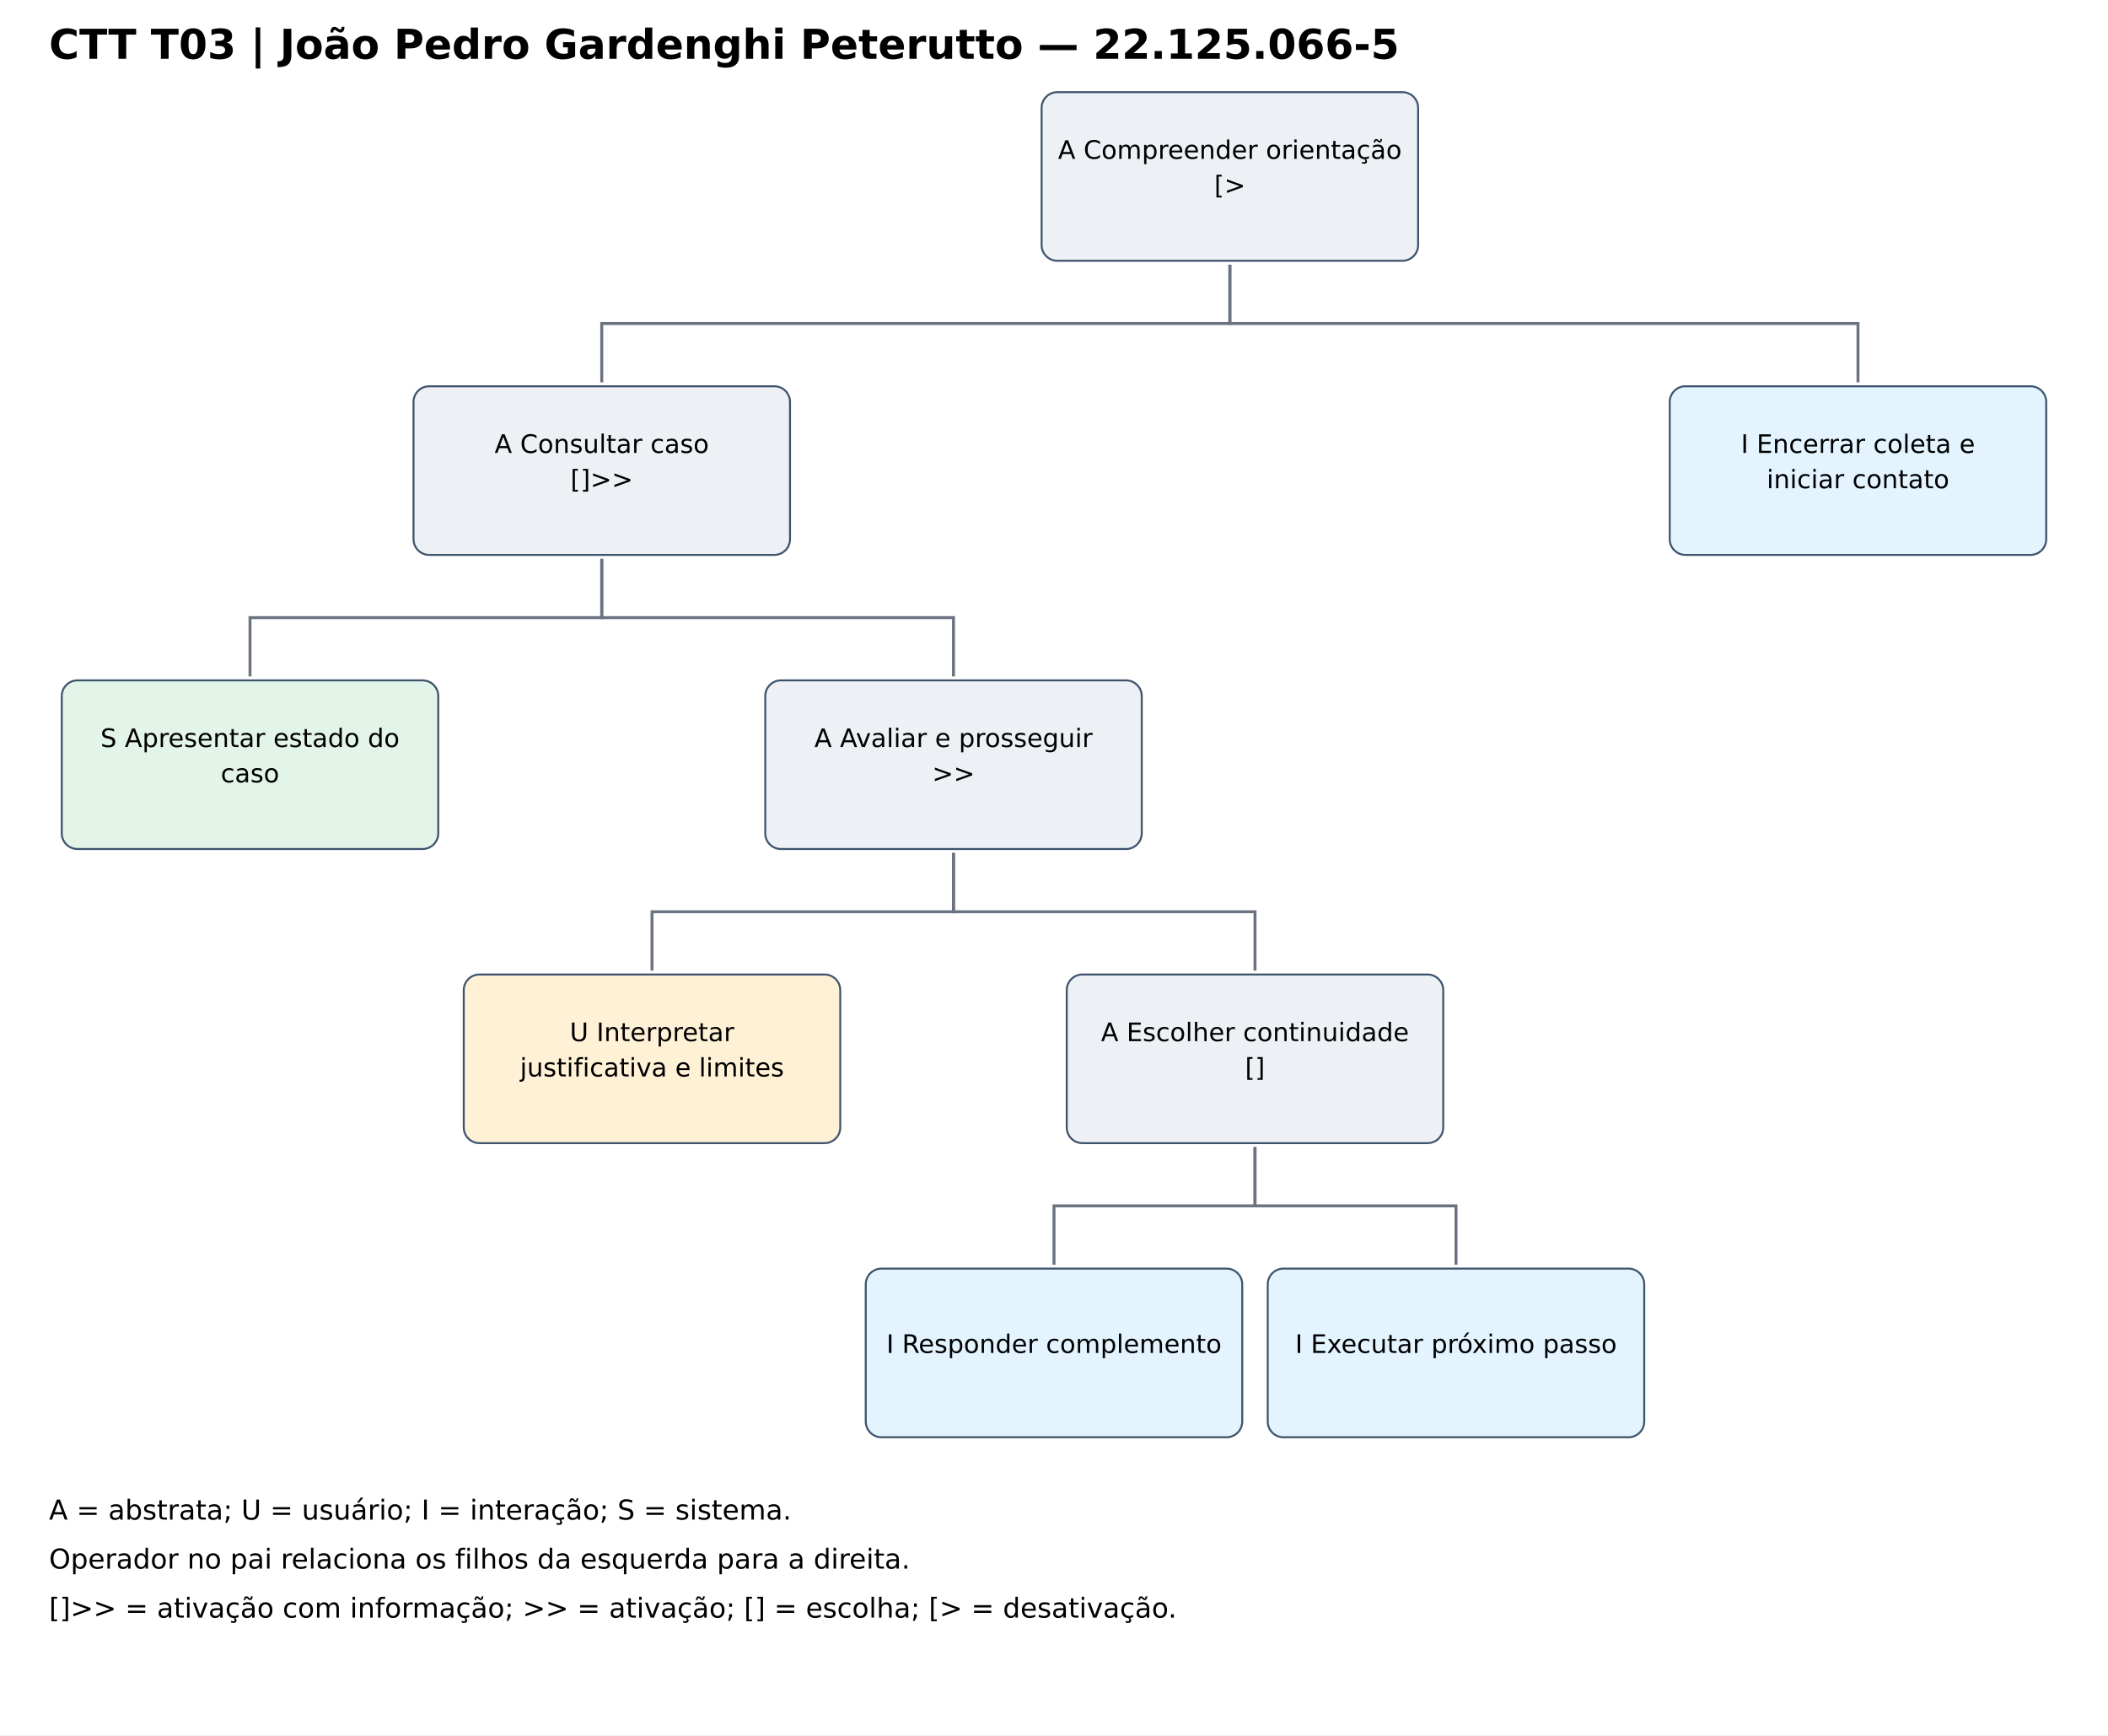
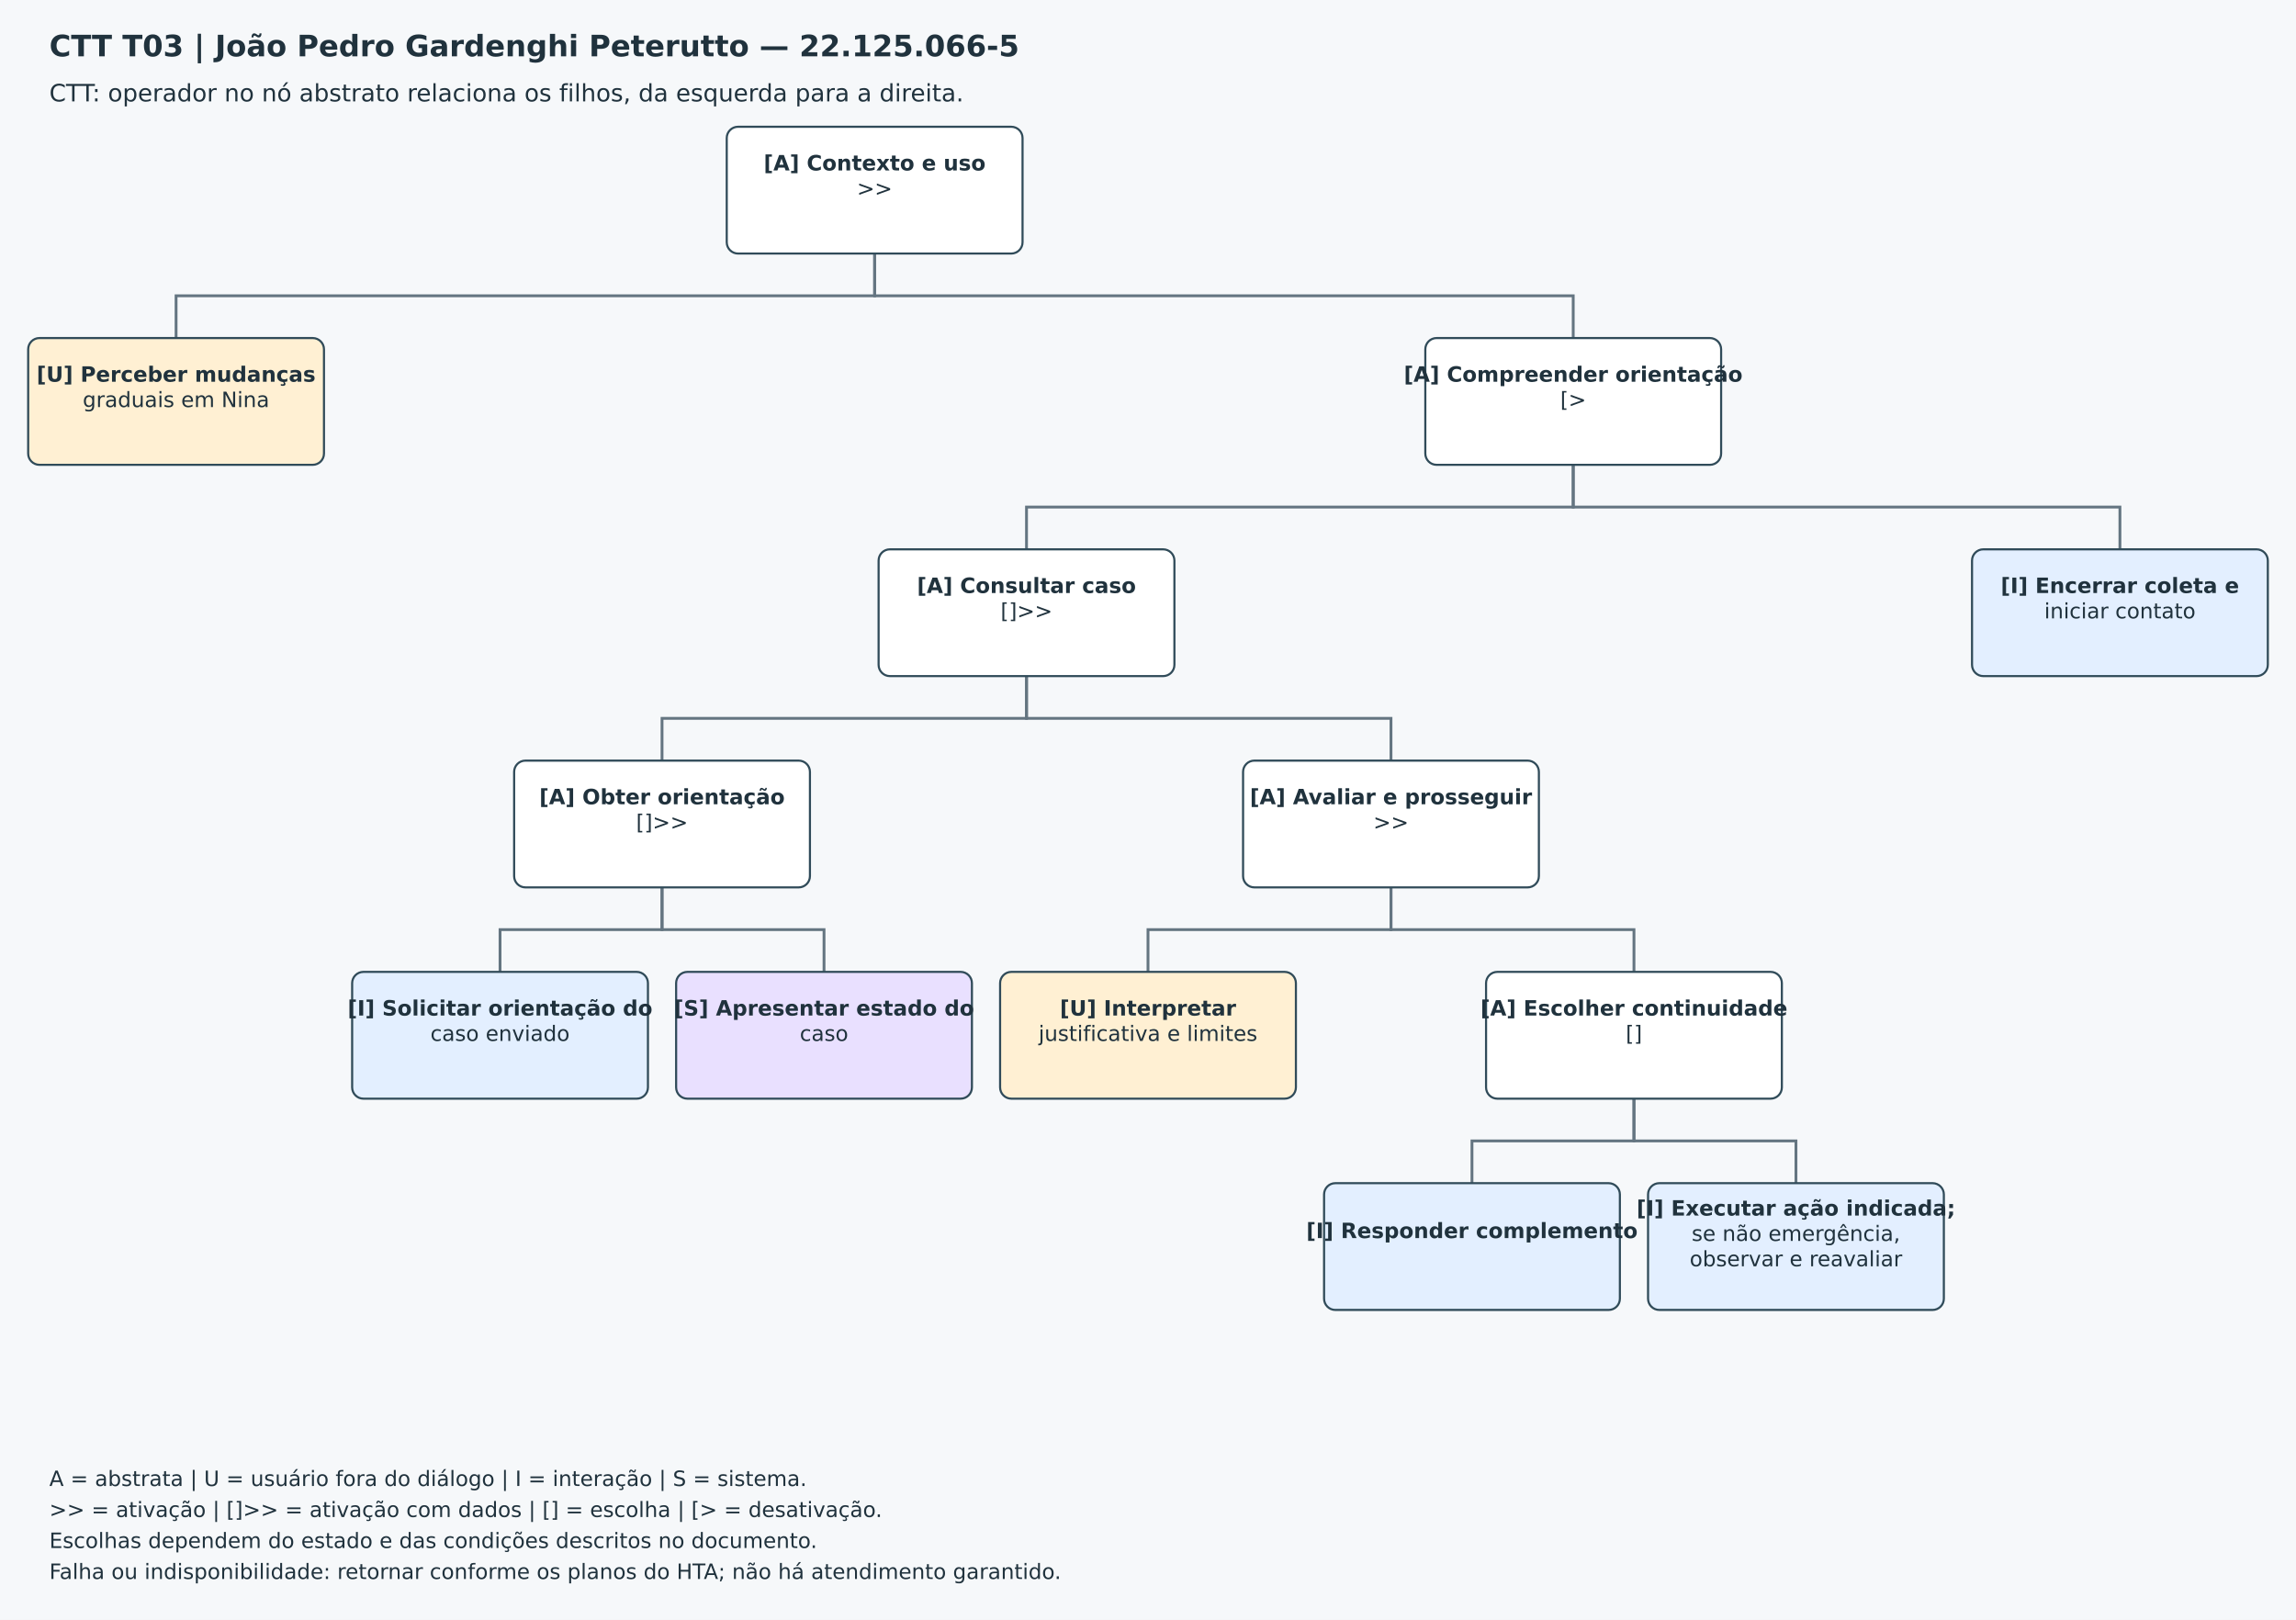
- <svg xmlns="http://www.w3.org/2000/svg" width="1075" height="885" viewBox="0 0 1075 885">
-   <rect width="1075" height="885" fill="white" />
-   <text x="25" y="30" font-family="DejaVu Sans,sans-serif" font-size="21" font-weight="bold">CTT T03 | João Pedro Gardenghi Peterutto — 22.125.066-5</text>
-   <path d="M 640.0 585 V 615 H 537.5 V 645" fill="none" stroke="#6b7280" stroke-width="1.5" />
-   <path d="M 640.0 585 V 615 H 742.5 V 645" fill="none" stroke="#6b7280" stroke-width="1.5" />
-   <path d="M 486.25 435 V 465 H 332.5 V 495" fill="none" stroke="#6b7280" stroke-width="1.5" />
-   <path d="M 486.25 435 V 465 H 640.0 V 495" fill="none" stroke="#6b7280" stroke-width="1.5" />
-   <path d="M 306.875 285 V 315 H 127.5 V 345" fill="none" stroke="#6b7280" stroke-width="1.5" />
-   <path d="M 306.875 285 V 315 H 486.25 V 345" fill="none" stroke="#6b7280" stroke-width="1.5" />
-   <path d="M 627.188 135 V 165 H 306.875 V 195" fill="none" stroke="#6b7280" stroke-width="1.5" />
-   <path d="M 627.188 135 V 165 H 947.5 V 195" fill="none" stroke="#6b7280" stroke-width="1.5" />
-   <rect x="31.5" y="347" width="192" height="86" rx="8" fill="#e3f4e8" stroke="#3e546d" />
-   <text x="127.5" y="381" text-anchor="middle" font-family="DejaVu Sans,sans-serif" font-size="13">S Apresentar estado do</text>
-   <text x="127.5" y="399" text-anchor="middle" font-family="DejaVu Sans,sans-serif" font-size="13">caso</text>
-   <rect x="236.5" y="497" width="192" height="86" rx="8" fill="#fff1d6" stroke="#3e546d" />
-   <text x="332.5" y="531" text-anchor="middle" font-family="DejaVu Sans,sans-serif" font-size="13">U Interpretar</text>
-   <text x="332.5" y="549" text-anchor="middle" font-family="DejaVu Sans,sans-serif" font-size="13">justificativa e limites</text>
-   <rect x="441.5" y="647" width="192" height="86" rx="8" fill="#e3f4ff" stroke="#3e546d" />
-   <text x="537.5" y="690" text-anchor="middle" font-family="DejaVu Sans,sans-serif" font-size="13">I Responder complemento</text>
-   <rect x="646.5" y="647" width="192" height="86" rx="8" fill="#e3f4ff" stroke="#3e546d" />
-   <text x="742.5" y="690" text-anchor="middle" font-family="DejaVu Sans,sans-serif" font-size="13">I Executar próximo passo</text>
-   <rect x="544.0" y="497" width="192" height="86" rx="8" fill="#edf0f5" stroke="#3e546d" />
-   <text x="640.0" y="531" text-anchor="middle" font-family="DejaVu Sans,sans-serif" font-size="13">A Escolher continuidade</text>
-   <text x="640.0" y="549" text-anchor="middle" font-family="DejaVu Sans,sans-serif" font-size="13">[]</text>
-   <rect x="390.25" y="347" width="192" height="86" rx="8" fill="#edf0f5" stroke="#3e546d" />
-   <text x="486.25" y="381" text-anchor="middle" font-family="DejaVu Sans,sans-serif" font-size="13">A Avaliar e prosseguir</text>
-   <text x="486.25" y="399" text-anchor="middle" font-family="DejaVu Sans,sans-serif" font-size="13">&gt;&gt;</text>
-   <rect x="210.875" y="197" width="192" height="86" rx="8" fill="#edf0f5" stroke="#3e546d" />
-   <text x="306.875" y="231" text-anchor="middle" font-family="DejaVu Sans,sans-serif" font-size="13">A Consultar caso</text>
-   <text x="306.875" y="249" text-anchor="middle" font-family="DejaVu Sans,sans-serif" font-size="13">[]&gt;&gt;</text>
-   <rect x="851.5" y="197" width="192" height="86" rx="8" fill="#e3f4ff" stroke="#3e546d" />
-   <text x="947.5" y="231" text-anchor="middle" font-family="DejaVu Sans,sans-serif" font-size="13">I Encerrar coleta e</text>
-   <text x="947.5" y="249" text-anchor="middle" font-family="DejaVu Sans,sans-serif" font-size="13">iniciar contato</text>
-   <rect x="531.188" y="47" width="192" height="86" rx="8" fill="#edf0f5" stroke="#3e546d" />
-   <text x="627.188" y="81" text-anchor="middle" font-family="DejaVu Sans,sans-serif" font-size="13">A Compreender orientação</text>
-   <text x="627.188" y="99" text-anchor="middle" font-family="DejaVu Sans,sans-serif" font-size="13">[&gt;</text>
-   <text x="25" y="775" font-family="DejaVu Sans,sans-serif" font-size="14">A = abstrata; U = usuário; I = interação; S = sistema.</text>
-   <text x="25" y="800" font-family="DejaVu Sans,sans-serif" font-size="14">Operador no pai relaciona os filhos da esquerda para a direita.</text>
-   <text x="25" y="825" font-family="DejaVu Sans,sans-serif" font-size="14">[]&gt;&gt; = ativação com informação; &gt;&gt; = ativação; [] = escolha; [&gt; = desativação.</text>
+ <svg xmlns="http://www.w3.org/2000/svg" width="1630" height="1150" viewBox="0 0 1630 1150" role="img">
+   <rect width="100%" height="100%" fill="#f6f8fa" />
+   <text x="35" y="40" text-anchor="start" font-family="DejaVu Sans, sans-serif" font-size="21" font-weight="bold" fill="#20323d">CTT T03 | João Pedro Gardenghi Peterutto — 22.125.066-5</text>
+   <text x="35" y="72" text-anchor="start" font-family="DejaVu Sans, sans-serif" font-size="17" font-weight="normal" fill="#20323d">CTT: operador no nó abstrato relaciona os filhos, da esquerda para a direita.</text>
+   <path d="M 470.0 630 V 660.0 H 355 V 690" fill="none" stroke="#647581" stroke-width="2" />
+   <path d="M 470.0 630 V 660.0 H 585 V 690" fill="none" stroke="#647581" stroke-width="2" />
+   <path d="M 1160.0 780 V 810.0 H 1045 V 840" fill="none" stroke="#647581" stroke-width="2" />
+   <path d="M 1160.0 780 V 810.0 H 1275 V 840" fill="none" stroke="#647581" stroke-width="2" />
+   <path d="M 987.5 630 V 660.0 H 815 V 690" fill="none" stroke="#647581" stroke-width="2" />
+   <path d="M 987.5 630 V 660.0 H 1160.0 V 690" fill="none" stroke="#647581" stroke-width="2" />
+   <path d="M 728.75 480 V 510.0 H 470.0 V 540" fill="none" stroke="#647581" stroke-width="2" />
+   <path d="M 728.75 480 V 510.0 H 987.5 V 540" fill="none" stroke="#647581" stroke-width="2" />
+   <path d="M 1116.875 330 V 360.0 H 728.75 V 390" fill="none" stroke="#647581" stroke-width="2" />
+   <path d="M 1116.875 330 V 360.0 H 1505 V 390" fill="none" stroke="#647581" stroke-width="2" />
+   <path d="M 620.938 180 V 210.0 H 125 V 240" fill="none" stroke="#647581" stroke-width="2" />
+   <path d="M 620.938 180 V 210.0 H 1116.875 V 240" fill="none" stroke="#647581" stroke-width="2" />
+   <rect x="20" y="240" width="210" height="90" rx="8" fill="#fff0d3" stroke="#304b59" stroke-width="1.5" />
+   <text x="125" y="271" text-anchor="middle" font-family="DejaVu Sans, sans-serif" font-size="15" font-weight="bold" fill="#20323d">[U] Perceber mudanças</text>
+   <text x="125" y="289" text-anchor="middle" font-family="DejaVu Sans, sans-serif" font-size="15" font-weight="normal" fill="#20323d">graduais em Nina</text>
+   <rect x="250" y="690" width="210" height="90" rx="8" fill="#e3efff" stroke="#304b59" stroke-width="1.5" />
+   <text x="355" y="721" text-anchor="middle" font-family="DejaVu Sans, sans-serif" font-size="15" font-weight="bold" fill="#20323d">[I] Solicitar orientação do</text>
+   <text x="355" y="739" text-anchor="middle" font-family="DejaVu Sans, sans-serif" font-size="15" font-weight="normal" fill="#20323d">caso enviado</text>
+   <rect x="480" y="690" width="210" height="90" rx="8" fill="#e9e0ff" stroke="#304b59" stroke-width="1.5" />
+   <text x="585" y="721" text-anchor="middle" font-family="DejaVu Sans, sans-serif" font-size="15" font-weight="bold" fill="#20323d">[S] Apresentar estado do</text>
+   <text x="585" y="739" text-anchor="middle" font-family="DejaVu Sans, sans-serif" font-size="15" font-weight="normal" fill="#20323d">caso</text>
+   <rect x="365.0" y="540" width="210" height="90" rx="8" fill="#fff" stroke="#304b59" stroke-width="1.5" />
+   <text x="470.0" y="571" text-anchor="middle" font-family="DejaVu Sans, sans-serif" font-size="15" font-weight="bold" fill="#20323d">[A] Obter orientação</text>
+   <text x="470.0" y="589" text-anchor="middle" font-family="DejaVu Sans, sans-serif" font-size="15" font-weight="normal" fill="#20323d">[]&gt;&gt;</text>
+   <rect x="710" y="690" width="210" height="90" rx="8" fill="#fff0d3" stroke="#304b59" stroke-width="1.5" />
+   <text x="815" y="721" text-anchor="middle" font-family="DejaVu Sans, sans-serif" font-size="15" font-weight="bold" fill="#20323d">[U] Interpretar</text>
+   <text x="815" y="739" text-anchor="middle" font-family="DejaVu Sans, sans-serif" font-size="15" font-weight="normal" fill="#20323d">justificativa e limites</text>
+   <rect x="940" y="840" width="210" height="90" rx="8" fill="#e3efff" stroke="#304b59" stroke-width="1.5" />
+   <text x="1045" y="879" text-anchor="middle" font-family="DejaVu Sans, sans-serif" font-size="15" font-weight="bold" fill="#20323d">[I] Responder complemento</text>
+   <rect x="1170" y="840" width="210" height="90" rx="8" fill="#e3efff" stroke="#304b59" stroke-width="1.5" />
+   <text x="1275" y="863" text-anchor="middle" font-family="DejaVu Sans, sans-serif" font-size="15" font-weight="bold" fill="#20323d">[I] Executar ação indicada;</text>
+   <text x="1275" y="881" text-anchor="middle" font-family="DejaVu Sans, sans-serif" font-size="15" font-weight="normal" fill="#20323d">se não emergência,</text>
+   <text x="1275" y="899" text-anchor="middle" font-family="DejaVu Sans, sans-serif" font-size="15" font-weight="normal" fill="#20323d">observar e reavaliar</text>
+   <rect x="1055.0" y="690" width="210" height="90" rx="8" fill="#fff" stroke="#304b59" stroke-width="1.5" />
+   <text x="1160.0" y="721" text-anchor="middle" font-family="DejaVu Sans, sans-serif" font-size="15" font-weight="bold" fill="#20323d">[A] Escolher continuidade</text>
+   <text x="1160.0" y="739" text-anchor="middle" font-family="DejaVu Sans, sans-serif" font-size="15" font-weight="normal" fill="#20323d">[]</text>
+   <rect x="882.5" y="540" width="210" height="90" rx="8" fill="#fff" stroke="#304b59" stroke-width="1.5" />
+   <text x="987.5" y="571" text-anchor="middle" font-family="DejaVu Sans, sans-serif" font-size="15" font-weight="bold" fill="#20323d">[A] Avaliar e prosseguir</text>
+   <text x="987.5" y="589" text-anchor="middle" font-family="DejaVu Sans, sans-serif" font-size="15" font-weight="normal" fill="#20323d">&gt;&gt;</text>
+   <rect x="623.75" y="390" width="210" height="90" rx="8" fill="#fff" stroke="#304b59" stroke-width="1.5" />
+   <text x="728.75" y="421" text-anchor="middle" font-family="DejaVu Sans, sans-serif" font-size="15" font-weight="bold" fill="#20323d">[A] Consultar caso</text>
+   <text x="728.75" y="439" text-anchor="middle" font-family="DejaVu Sans, sans-serif" font-size="15" font-weight="normal" fill="#20323d">[]&gt;&gt;</text>
+   <rect x="1400" y="390" width="210" height="90" rx="8" fill="#e3efff" stroke="#304b59" stroke-width="1.5" />
+   <text x="1505" y="421" text-anchor="middle" font-family="DejaVu Sans, sans-serif" font-size="15" font-weight="bold" fill="#20323d">[I] Encerrar coleta e</text>
+   <text x="1505" y="439" text-anchor="middle" font-family="DejaVu Sans, sans-serif" font-size="15" font-weight="normal" fill="#20323d">iniciar contato</text>
+   <rect x="1011.875" y="240" width="210" height="90" rx="8" fill="#fff" stroke="#304b59" stroke-width="1.5" />
+   <text x="1116.875" y="271" text-anchor="middle" font-family="DejaVu Sans, sans-serif" font-size="15" font-weight="bold" fill="#20323d">[A] Compreender orientação</text>
+   <text x="1116.875" y="289" text-anchor="middle" font-family="DejaVu Sans, sans-serif" font-size="15" font-weight="normal" fill="#20323d">[&gt;</text>
+   <rect x="515.938" y="90" width="210" height="90" rx="8" fill="#fff" stroke="#304b59" stroke-width="1.5" />
+   <text x="620.938" y="121" text-anchor="middle" font-family="DejaVu Sans, sans-serif" font-size="15" font-weight="bold" fill="#20323d">[A] Contexto e uso</text>
+   <text x="620.938" y="139" text-anchor="middle" font-family="DejaVu Sans, sans-serif" font-size="15" font-weight="normal" fill="#20323d">&gt;&gt;</text>
+   <text x="35" y="1055" text-anchor="start" font-family="DejaVu Sans, sans-serif" font-size="15" font-weight="normal" fill="#20323d">A = abstrata | U = usuário fora do diálogo | I = interação | S = sistema.</text>
+   <text x="35" y="1077" text-anchor="start" font-family="DejaVu Sans, sans-serif" font-size="15" font-weight="normal" fill="#20323d">&gt;&gt; = ativação | []&gt;&gt; = ativação com dados | [] = escolha | [&gt; = desativação.</text>
+   <text x="35" y="1099" text-anchor="start" font-family="DejaVu Sans, sans-serif" font-size="15" font-weight="normal" fill="#20323d">Escolhas dependem do estado e das condições descritos no documento.</text>
+   <text x="35" y="1121" text-anchor="start" font-family="DejaVu Sans, sans-serif" font-size="15" font-weight="normal" fill="#20323d">Falha ou indisponibilidade: retornar conforme os planos do HTA; não há atendimento garantido.</text>
</svg>
